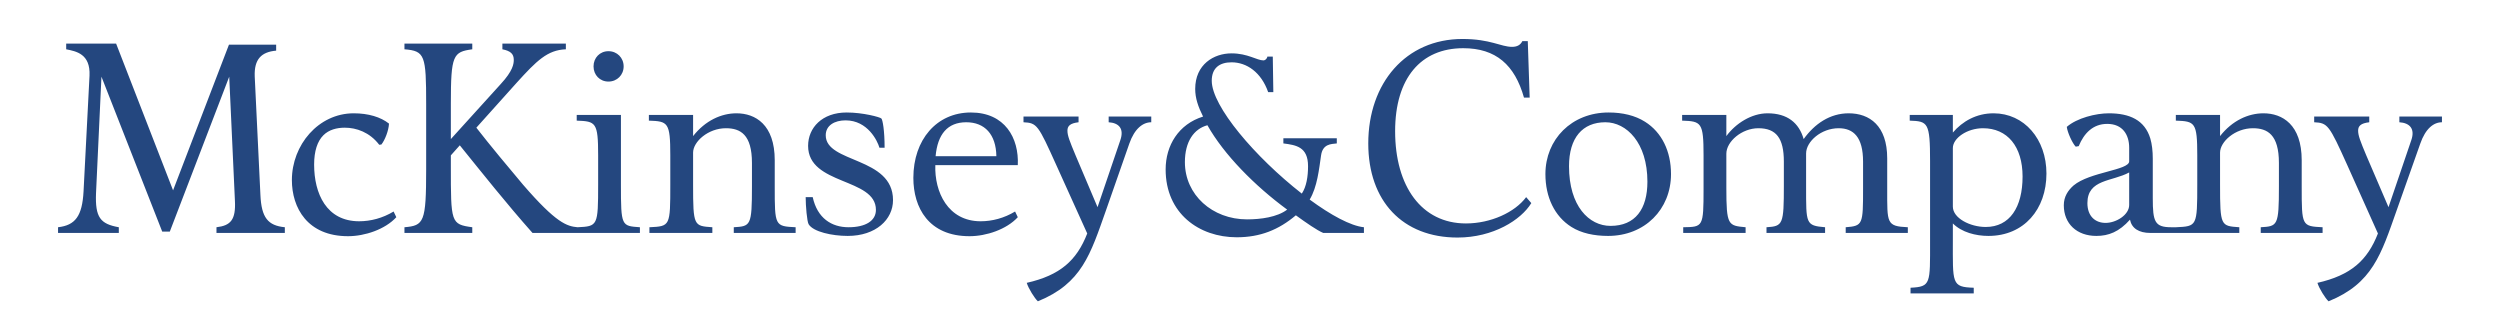
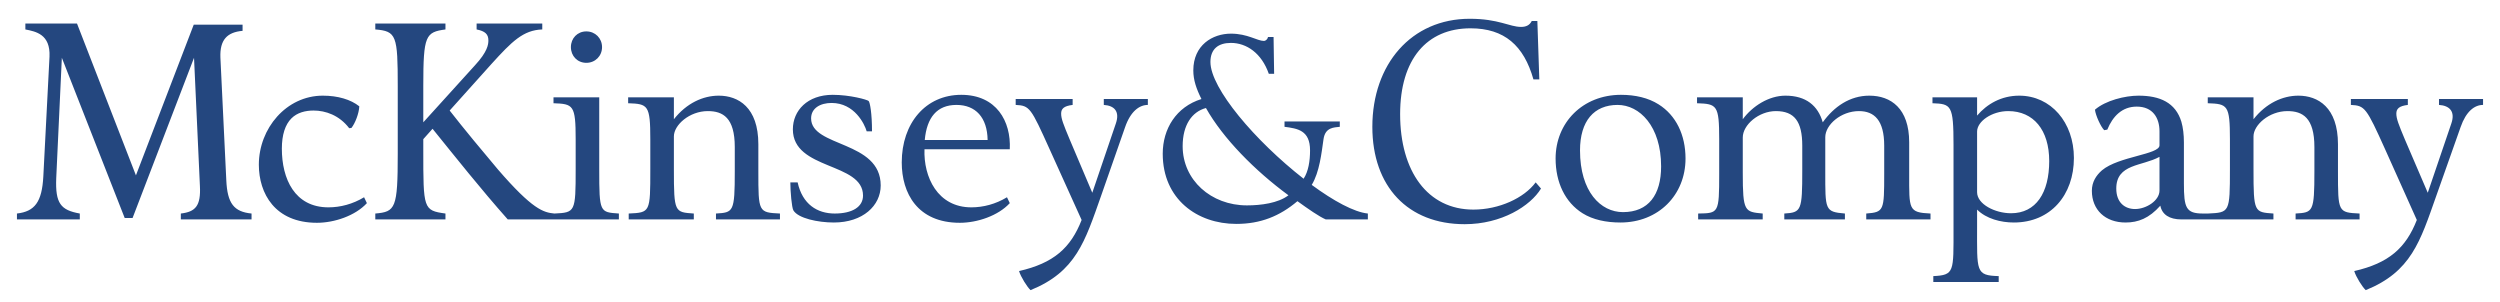
- <svg xmlns="http://www.w3.org/2000/svg" width="360" height="45" id="svg3384" version="1.0">
+ <svg xmlns="http://www.w3.org/2000/svg" width="348" height="42" viewBox="6 3 348 42" id="svg3384" version="1.0">
  <defs id="defs3386">
    <clipPath clipPathUnits="userSpaceOnUse" id="clipPath151">
      <path d="M 374,38.636 L 612.909,38.636 L 612.909,89.909 L 374,89.909 L 374,38.636 z" id="path153" />
    </clipPath>
  </defs>
  <g id="layer1">
    <path style="fill:#24477f;fill-opacity:1;fill-rule:nonzero;stroke:none" d="M 210.586,5.613 C 202.456,5.613 197.031,11.949 197.031,20.652 C 197.031,28.976 201.991,34.207 209.883,34.207 C 215.02,34.207 219.033,31.673 220.508,29.246 L 219.766,28.387 C 218.148,30.576 214.662,32.176 211.094,32.176 C 204.717,32.176 200.898,26.84 200.898,18.895 C 200.898,11.238 204.614,6.941 210.703,6.941 C 215.408,6.941 218.123,9.343 219.453,14.051 L 220.273,14.051 L 220,5.926 L 219.219,5.926 C 218.933,6.496 218.447,6.746 217.734,6.746 C 216.116,6.746 214.63,5.613 210.586,5.613 z M 9.531,6.277 L 9.531,7.098 C 10.958,7.385 13.033,7.746 12.891,10.887 L 12.031,27.566 C 11.841,31.132 10.831,32.438 8.359,32.723 L 8.359,33.543 L 17.109,33.543 L 17.109,32.723 C 14.447,32.248 13.686,31.32 13.828,27.801 L 14.609,11.043 L 23.359,33.348 L 24.453,33.348 L 33.008,11.043 L 33.828,28.895 C 33.972,31.655 33.217,32.485 31.172,32.723 L 31.172,33.543 L 41.016,33.543 L 41.016,32.723 C 38.589,32.485 37.644,31.352 37.5,28.074 L 36.68,11.004 C 36.586,8.53 37.627,7.48 39.766,7.293 L 39.766,6.434 L 32.969,6.434 L 24.922,27.41 L 16.719,6.277 L 9.531,6.277 z M 58.242,6.277 L 58.242,7.098 C 61.192,7.335 61.367,7.949 61.367,14.988 L 61.367,24.402 C 61.367,32.013 61.052,32.485 58.242,32.723 L 58.242,33.543 L 68.008,33.543 L 68.008,32.723 C 64.914,32.298 64.922,32.073 64.922,23.895 L 64.922,22.371 L 66.211,20.926 C 69.445,24.921 72.922,29.31 76.68,33.543 L 83.164,33.543 L 92.148,33.543 L 92.148,32.723 C 89.484,32.535 89.414,32.584 89.414,26.59 L 89.414,16.551 L 83.047,16.551 L 83.047,17.371 C 85.803,17.468 86.133,17.613 86.133,22.371 L 86.133,26.551 C 86.133,32.53 86.071,32.586 83.164,32.723 C 81.642,32.58 80.119,32.154 75.313,26.59 C 73.459,24.401 70.4,20.718 68.594,18.387 L 74.414,11.902 C 77.267,8.762 78.819,7.195 81.484,7.098 L 81.484,6.277 L 72.344,6.277 L 72.344,7.098 C 73.533,7.335 73.984,7.766 73.984,8.621 C 73.984,9.193 73.869,10.196 72.109,12.098 L 64.922,20.027 L 64.922,14.91 C 64.922,7.921 65.247,7.477 68.008,7.098 L 68.008,6.277 L 58.242,6.277 z M 87.617,7.371 C 86.38,7.371 85.469,8.324 85.469,9.559 C 85.469,10.796 86.38,11.746 87.617,11.746 C 88.855,11.746 89.805,10.796 89.805,9.559 C 89.805,8.324 88.855,7.371 87.617,7.371 z M 177.344,7.684 C 174.778,7.684 172.109,9.285 172.109,12.801 C 172.109,14.135 172.528,15.355 173.242,16.785 C 169.722,17.879 167.852,20.932 167.852,24.402 C 167.852,30.729 172.664,34.168 178.086,34.168 C 181.462,34.168 184.127,33.098 186.602,31.004 C 188.122,32.101 189.642,33.162 190.547,33.543 L 196.406,33.543 L 196.406,32.723 C 194.502,32.534 191.634,30.974 188.594,28.738 C 189.686,26.932 189.95,24.32 190.234,22.371 C 190.475,20.707 191.695,20.748 192.5,20.652 L 192.5,19.91 L 184.805,19.91 L 184.805,20.652 C 186.613,20.89 188.359,21.126 188.359,23.934 C 188.359,25.409 188.128,26.879 187.461,27.879 C 180.708,22.599 174.492,15.29 174.492,11.629 C 174.492,9.82 175.584,8.973 177.344,8.973 C 179.533,8.973 181.619,10.413 182.617,13.27 L 183.359,13.27 L 183.281,8.152 L 182.5,8.152 C 182.455,8.485 182.141,8.699 181.953,8.699 C 181.002,8.699 179.678,7.684 177.344,7.684 z M 121.914,16.199 C 118.395,16.199 116.367,18.39 116.367,21.004 C 116.367,26.713 126.133,25.562 126.133,30.223 C 126.133,31.791 124.658,32.723 122.188,32.723 C 119.761,32.723 117.695,31.432 117.031,28.387 L 116.016,28.387 C 116.016,29.626 116.208,31.91 116.445,32.293 C 117.112,33.387 119.834,33.973 122.07,33.973 C 126.112,33.973 128.594,31.623 128.594,28.816 C 128.594,22.537 118.906,23.526 118.906,19.48 C 118.906,18.054 120.189,17.332 121.758,17.332 C 124.944,17.332 126.356,20.277 126.641,21.277 L 127.383,21.277 C 127.383,18.804 127.106,17.248 126.914,17.059 C 126.723,16.868 124.292,16.199 121.914,16.199 z M 139.805,16.199 C 134.856,16.199 131.523,20.141 131.523,25.613 C 131.523,29.891 133.713,34.012 139.609,34.012 C 142.033,34.012 144.947,33.034 146.562,31.277 L 146.172,30.457 C 144.603,31.409 142.878,31.863 141.211,31.863 C 136.502,31.863 134.545,27.63 134.688,23.777 L 146.562,23.777 C 146.753,19.877 144.702,16.199 139.805,16.199 z M 231.641,16.199 C 226.311,16.199 222.539,20.071 222.539,25.066 C 222.539,28.396 223.866,31.162 226.289,32.684 C 227.719,33.585 229.566,33.973 231.562,33.973 C 236.842,33.973 240.625,30.155 240.625,25.066 C 240.625,21.785 239.302,19.048 236.875,17.527 C 235.448,16.623 233.637,16.199 231.641,16.199 z M 50.938,16.316 C 45.847,16.316 42.031,20.884 42.031,25.926 C 42.031,29.921 44.267,34.012 50.117,34.012 C 52.541,34.012 55.455,33.035 57.07,31.277 L 56.68,30.457 C 55.111,31.407 53.383,31.863 51.719,31.863 C 47.009,31.863 45.234,27.885 45.234,23.699 C 45.234,21.751 45.705,20.338 46.563,19.48 C 47.369,18.671 48.509,18.387 49.648,18.387 C 51.313,18.387 53.23,19.038 54.609,20.848 L 54.922,20.809 C 55.445,20.145 55.966,18.802 56.016,17.801 C 54.827,16.851 53.03,16.316 50.938,16.316 z M 106.055,16.316 C 103.866,16.316 101.564,17.359 99.805,19.598 L 99.805,16.551 L 93.438,16.551 L 93.438,17.371 C 96.195,17.466 96.523,17.613 96.523,22.371 L 96.523,26.551 C 96.523,32.59 96.511,32.58 93.516,32.723 L 93.516,33.543 L 102.578,33.543 L 102.578,32.723 C 99.911,32.535 99.805,32.582 99.805,26.59 L 99.805,21.98 C 99.805,20.409 101.963,18.465 104.531,18.465 C 106.622,18.465 108.281,19.374 108.281,23.465 L 108.281,26.863 C 108.281,32.526 108.091,32.58 105.664,32.723 L 105.664,33.543 L 114.57,33.543 L 114.57,32.723 C 111.575,32.58 111.562,32.526 111.562,26.863 L 111.562,23.074 C 111.562,17.937 108.766,16.316 106.055,16.316 z M 254.531,16.316 C 252.2,16.316 249.925,17.788 248.594,19.598 L 248.594,16.551 L 242.227,16.551 L 242.227,17.371 C 244.989,17.466 245.312,17.613 245.312,22.371 L 245.312,27.215 C 245.312,32.687 245.234,32.677 242.383,32.723 L 242.383,33.543 L 251.367,33.543 L 251.367,32.723 C 248.847,32.485 248.594,32.48 248.594,27.059 L 248.594,22.137 C 248.594,20.377 250.827,18.465 253.203,18.465 C 255.772,18.465 256.875,19.895 256.875,23.27 L 256.875,26.707 C 256.875,32.321 256.752,32.58 254.375,32.723 L 254.375,33.543 L 262.812,33.543 L 262.812,32.723 C 260.006,32.485 260.078,32.238 260.078,26.863 L 260.078,22.098 C 260.078,20.385 262.245,18.465 264.766,18.465 C 266.908,18.465 268.281,19.751 268.281,23.27 L 268.281,27.176 C 268.281,32.313 268.255,32.535 265.781,32.723 L 265.781,33.543 L 274.727,33.543 L 274.727,32.723 C 271.636,32.58 271.758,32.162 271.758,27.215 L 271.758,22.801 C 271.758,18.09 269.208,16.316 266.211,16.316 C 263.503,16.316 261.295,17.841 259.727,20.027 C 259.059,17.698 257.386,16.316 254.531,16.316 z M 287.07,16.316 C 284.597,16.316 282.589,17.473 281.211,19.09 L 281.211,16.551 L 275,16.551 L 275,17.371 C 277.616,17.466 277.93,17.626 277.93,23.191 L 277.93,34.793 C 277.93,40.835 278.066,41.291 275.117,41.434 L 275.117,42.254 L 284.219,42.254 L 284.219,41.434 C 280.986,41.341 281.211,40.807 281.211,34.48 L 281.211,32.176 C 282.495,33.46 284.522,33.973 286.328,33.973 C 291.464,33.973 294.688,30.126 294.688,24.988 C 294.687,20.043 291.491,16.316 287.07,16.316 z M 303.672,16.316 C 301.816,16.316 299.092,16.985 297.617,18.27 C 297.712,19.077 298.431,20.646 298.906,21.121 L 299.336,21.043 C 300.095,19.188 301.394,17.84 303.438,17.84 C 305.675,17.84 306.602,19.423 306.602,21.277 L 306.602,23.23 C 306.602,24.515 300.923,24.755 298.594,26.707 C 297.784,27.42 297.188,28.323 297.188,29.559 C 297.188,32.223 299.072,33.973 301.875,33.973 C 303.634,33.973 305.15,33.39 306.719,31.629 C 306.956,32.865 307.984,33.543 309.648,33.543 L 313.672,33.543 L 322.461,33.543 L 322.461,32.723 C 319.797,32.535 319.687,32.582 319.688,26.59 L 319.688,21.98 C 319.688,20.409 321.848,18.465 324.414,18.465 C 326.508,18.465 328.164,19.374 328.164,23.465 L 328.164,26.863 C 328.164,32.526 327.97,32.58 325.547,32.723 L 325.547,33.543 L 334.453,33.543 L 334.453,32.723 C 331.455,32.58 331.445,32.526 331.445,26.863 L 331.445,23.074 C 331.445,17.937 328.652,16.316 325.938,16.316 C 323.752,16.316 321.447,17.359 319.688,19.598 L 319.688,16.551 L 313.32,16.551 L 313.32,17.371 C 316.078,17.466 316.406,17.613 316.406,22.371 L 316.406,26.551 C 316.406,32.59 316.355,32.58 313.359,32.723 L 312.656,32.723 C 310.278,32.723 310,31.92 310,28.543 L 310,22.84 C 310,21.748 309.883,20.757 309.648,19.949 C 308.839,17.285 306.667,16.316 303.672,16.316 z M 147.383,16.785 L 147.383,17.605 C 149.331,17.701 149.494,17.976 152.109,23.777 L 156.562,33.621 C 155.041,37.521 152.658,39.637 147.852,40.73 C 148.092,41.54 148.981,42.957 149.453,43.387 C 155.781,40.818 157.023,36.627 159.258,30.301 L 162.617,20.691 C 163.377,18.502 164.595,17.605 165.781,17.605 L 165.781,16.785 L 159.648,16.785 L 159.648,17.605 C 161.125,17.701 161.9,18.52 161.328,20.184 L 158.047,29.832 L 154.883,22.371 C 154.03,20.327 153.711,19.529 153.711,18.816 C 153.711,18.149 154.078,17.751 155.312,17.605 L 155.312,16.785 L 147.383,16.785 z M 333.242,16.785 L 333.242,17.605 C 335.191,17.701 335.392,17.976 338.008,23.777 L 342.422,33.621 C 340.898,37.521 338.516,39.637 333.711,40.73 C 333.95,41.54 334.839,42.957 335.312,43.387 C 341.641,40.818 342.883,36.627 345.117,30.301 L 348.516,20.691 C 349.275,18.502 350.453,17.605 351.641,17.605 L 351.641,16.785 L 345.508,16.785 L 345.508,17.605 C 346.984,17.701 347.798,18.52 347.227,20.184 L 343.945,29.832 L 340.742,22.371 C 339.886,20.327 339.57,19.529 339.57,18.816 C 339.57,18.149 339.938,17.751 341.172,17.605 L 341.172,16.785 L 333.242,16.785 z M 139.141,17.605 C 141.802,17.605 143.43,19.349 143.477,22.488 L 134.727,22.488 C 135.011,19.349 136.43,17.605 139.141,17.605 z M 231.172,17.605 C 234.216,17.605 237.227,20.551 237.227,26.16 C 237.227,30.109 235.483,32.527 231.914,32.527 C 228.823,32.527 225.938,29.69 225.938,23.934 C 225.938,19.843 227.886,17.605 231.172,17.605 z M 173.867,18.035 C 176.247,22.268 180.689,26.76 185.352,30.184 C 183.922,31.279 181.519,31.59 179.57,31.59 C 174.575,31.59 170.625,28.059 170.625,23.348 C 170.625,20.399 171.916,18.559 173.867,18.035 z M 285.547,18.465 C 289.062,18.465 291.25,21.09 291.25,25.418 C 291.25,29.841 289.408,32.684 285.938,32.684 C 283.702,32.684 281.211,31.418 281.211,29.754 L 281.211,21.316 C 281.211,19.89 283.264,18.465 285.547,18.465 z M 306.602,24.832 L 306.602,29.52 C 306.602,30.946 304.725,32.098 303.203,32.098 C 301.777,32.098 300.586,31.198 300.586,29.246 C 300.586,25.776 304.178,26.163 306.602,24.832 z" id="path157" />
    <rect style="fill:none;fill-opacity:1;stroke:none;stroke-width:22.5;stroke-linecap:round;stroke-linejoin:round;stroke-miterlimit:4;stroke-dasharray:none;stroke-opacity:1" id="rect3708" width="360" height="45" x="0" y="0" />
  </g>
</svg>
